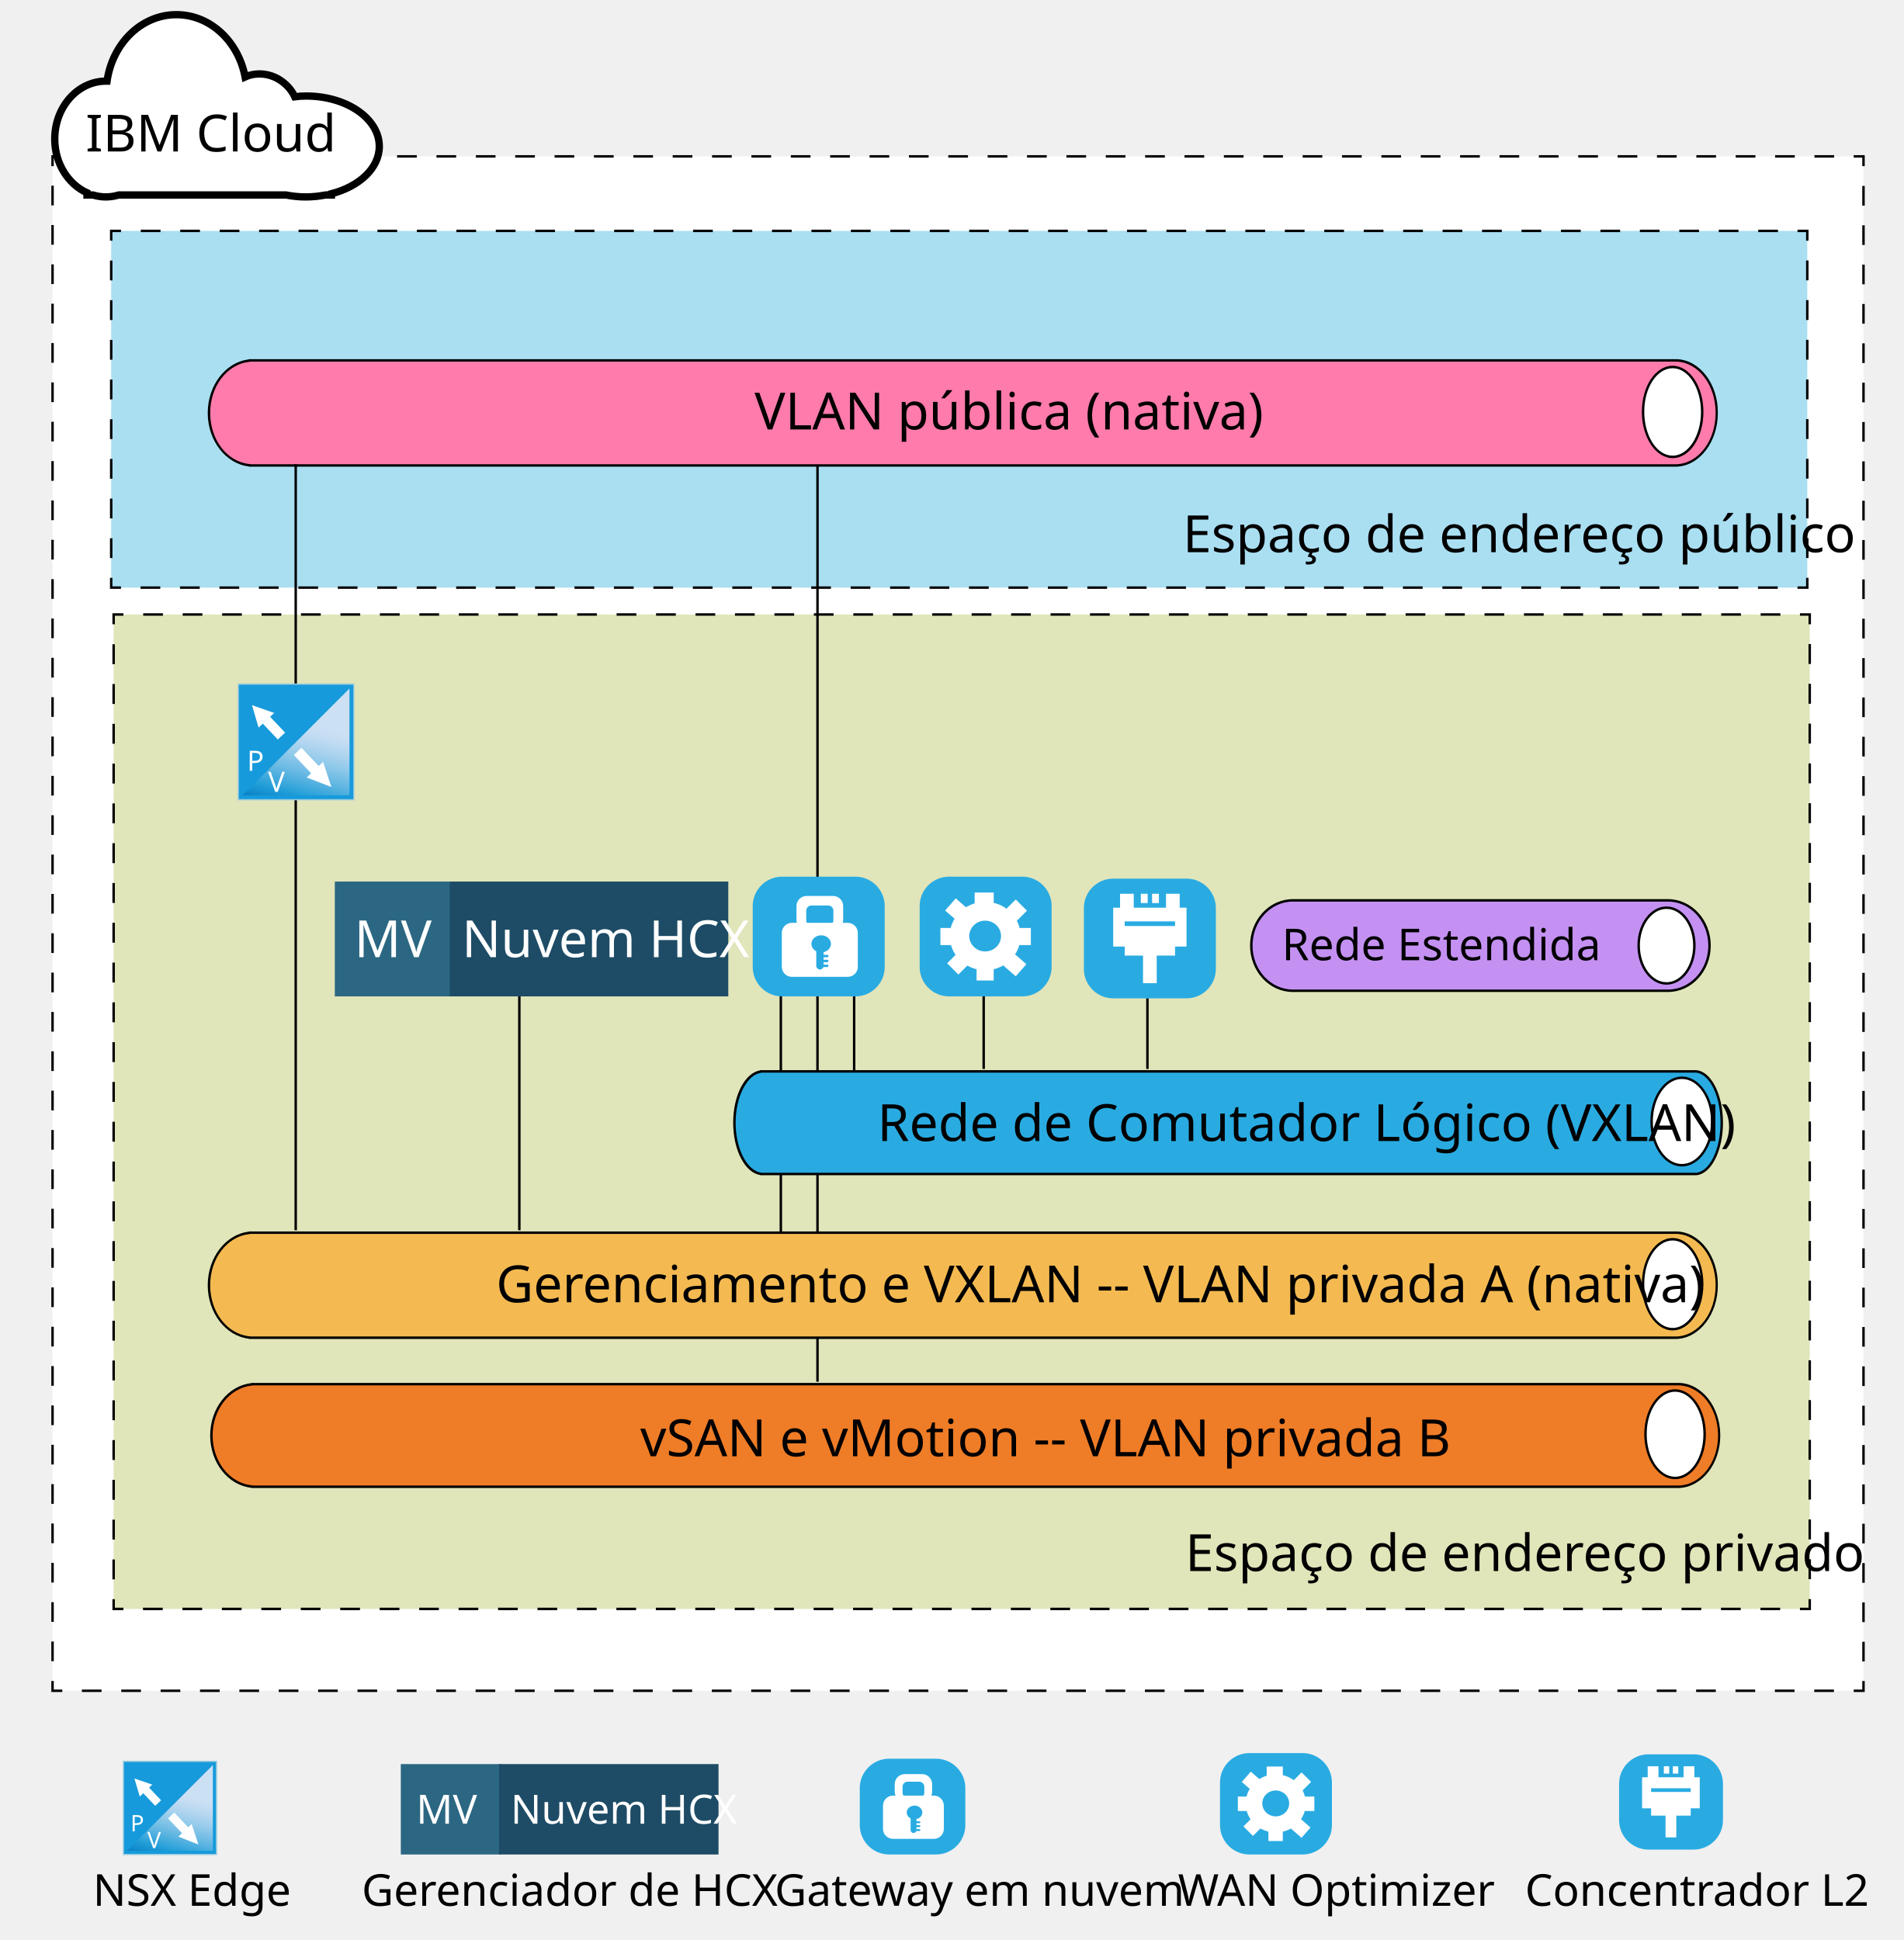
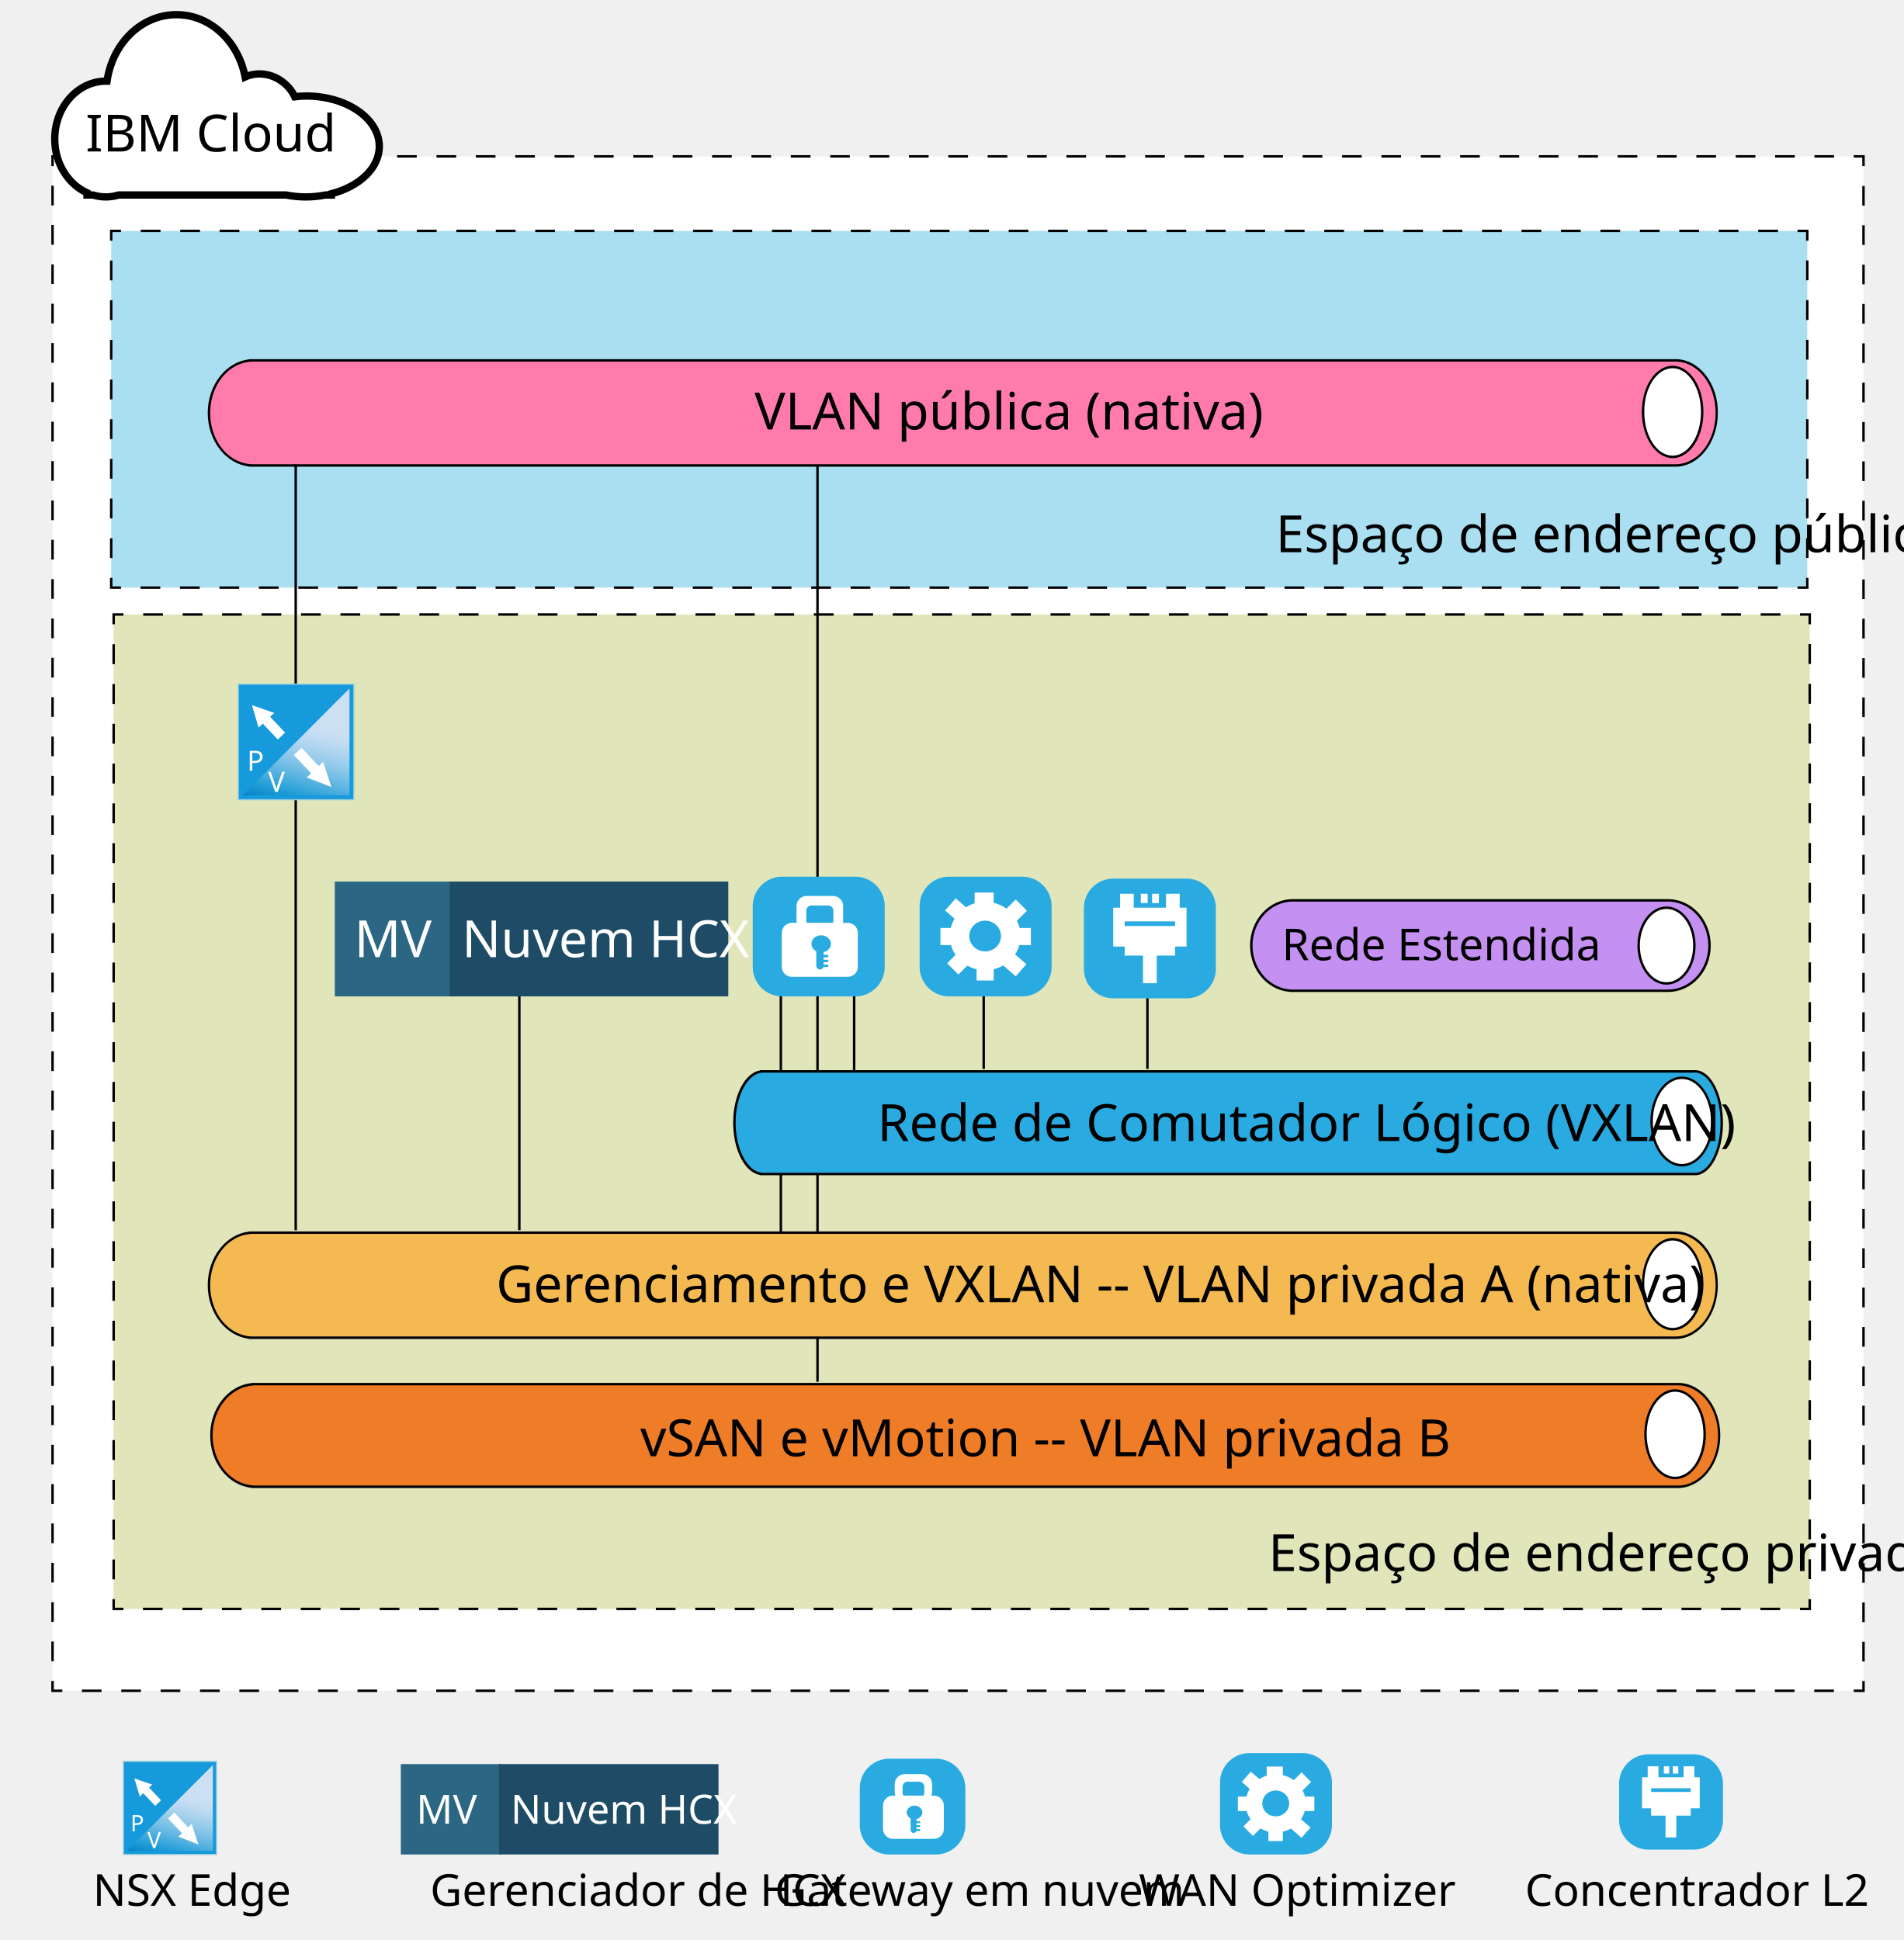
<svg xmlns="http://www.w3.org/2000/svg" version="1.1" x="0px" y="0px" viewBox="0 0 779 794" style="enable-background:new 0 0 779 794;" xml:space="preserve">
  <style type="text/css">
	.st0{fill:#FFFFFF;}
	.st1{fill:none;stroke:#000000;stroke-miterlimit:10;}
	.st2{fill:none;stroke:#000000;stroke-miterlimit:10;stroke-dasharray:8.055,8.055;}
	.st3{fill:none;stroke:#000000;stroke-miterlimit:10;stroke-dasharray:8.052,8.052;}
	.st4{fill:#AADFF2;}
	.st5{fill:none;stroke:#000000;stroke-miterlimit:10;stroke-dasharray:8.071,8.071;}
	.st6{fill:none;stroke:#000000;stroke-miterlimit:10;stroke-dasharray:8.118,8.118;}
	.st7{font-family:'MyriadPro-Regular';}
	.st8{font-size:21px;}
	.st9{fill:#E1E5BA;}
	.st10{fill:none;stroke:#000000;stroke-miterlimit:10;stroke-dasharray:8.143,8.143;}
	.st11{fill:#FFFFFF;stroke:#000000;stroke-width:3;stroke-miterlimit:10;}
	.st12{fill:#FF7BAC;}
	.st13{font-family:'IBMPlexSans';}
	.st14{fill:#29ABE2;}
	.st15{font-size:18px;}
	.st16{fill:#EF7C26;}
	.st17{fill:#C491F2;stroke:#000000;stroke-miterlimit:10;}
	.st18{fill:#FFFFFF;stroke:#000000;stroke-miterlimit:10;}
	.st19{fill:#F4BA51;}
	.st20{fill:#169ADB;stroke:#9BCCDD;stroke-width:0.5;stroke-miterlimit:10;}
	.st21{fill:url(#SVGID_1_);}
	.st22{font-size:11.465px;}
	.st23{fill:url(#SVGID_2_);}
	.st24{font-size:9.228px;}
	.st25{fill:#2B6782;}
	.st26{fill:#1E4C66;}
	.st27{font-size:16.532px;}
</style>
  <g id="Outter_dash_rectangle">
    <g>
      <rect x="21.5" y="64" class="st0" width="741" height="628" />
      <g>
        <polyline class="st1" points="762.5,688 762.5,692 758.5,692    " />
        <line class="st2" x1="750.4" y1="692" x2="29.5" y2="692" />
        <polyline class="st1" points="25.5,692 21.5,692 21.5,688    " />
        <line class="st3" x1="21.5" y1="679.9" x2="21.5" y2="72" />
        <polyline class="st1" points="21.5,68 21.5,64 25.5,64    " />
        <line class="st2" x1="33.6" y1="64" x2="754.5" y2="64" />
        <polyline class="st1" points="758.5,64 762.5,64 762.5,68    " />
        <line class="st3" x1="762.5" y1="76.1" x2="762.5" y2="684" />
      </g>
    </g>
  </g>
  <g id="Public_address_space_rectangle">
    <g>
      <rect x="45.5" y="94.5" class="st4" width="694" height="146" />
      <g>
        <polyline class="st1" points="739.5,236.5 739.5,240.5 735.5,240.5    " />
        <line class="st5" x1="727.4" y1="240.5" x2="53.5" y2="240.5" />
        <polyline class="st1" points="49.5,240.5 45.5,240.5 45.5,236.5    " />
        <line class="st6" x1="45.5" y1="228.4" x2="45.5" y2="102.6" />
        <polyline class="st1" points="45.5,98.5 45.5,94.5 49.5,94.5    " />
        <line class="st5" x1="57.6" y1="94.5" x2="731.5" y2="94.5" />
        <polyline class="st1" points="735.5,94.5 739.5,94.5 739.5,98.5    " />
        <line class="st6" x1="739.5" y1="106.6" x2="739.5" y2="232.4" />
      </g>
    </g>
-     <text transform="matrix(1 0 0 1 484 226)" class="st7 st8">Espaço de endereço público</text>
+     <text transform="matrix(1 0 0 1 522 226)" class="st7 st8">Espaço de endereço público</text>
  </g>
  <g id="Private_address_space_rectangle">
    <g>
      <rect x="46.5" y="251.5" class="st9" width="694" height="407" />
      <g>
        <polyline class="st1" points="740.5,654.5 740.5,658.5 736.5,658.5    " />
        <line class="st5" x1="728.4" y1="658.5" x2="54.5" y2="658.5" />
        <polyline class="st1" points="50.5,658.5 46.5,658.5 46.5,654.5    " />
        <line class="st10" x1="46.5" y1="646.4" x2="46.5" y2="259.6" />
        <polyline class="st1" points="46.5,255.5 46.5,251.5 50.5,251.5    " />
        <line class="st5" x1="58.6" y1="251.5" x2="732.5" y2="251.5" />
        <polyline class="st1" points="736.5,251.5 740.5,251.5 740.5,255.5    " />
        <line class="st10" x1="740.5" y1="263.6" x2="740.5" y2="650.4" />
      </g>
    </g>
-     <text transform="matrix(1 0 0 1 485 643)" class="st7 st8">Espaço de endereço privado</text>
+     <text transform="matrix(1 0 0 1 519 643)" class="st7 st8">Espaço de endereço privado</text>
  </g>
  <g id="ibm_cloud">
    <g>
      <path class="st11" d="M155.2,59.9c0-11.4-13.4-20.6-29.9-20.6c-1.6,0-3.2,0.1-4.7,0.3c-1-2.2-2.6-4.2-4.6-5.8    c-4.7-3.8-10.8-4.5-15.7-2.3C97.5,16.9,86,6,72.2,6C57.8,6,46,17.8,43.8,33.2c-0.1,0-0.2,0-0.4,0c-11.6,0-21,10.6-21,23.7    c0,10,5.5,18.5,13.2,22v0.9h2.4c1.7,0.5,3.5,0.8,5.3,0.8c1.8,0,3.6-0.3,5.3-0.8h68.4c2.6,0.5,5.3,0.8,8.1,0.8    c2.8,0,5.5-0.3,8.1-0.8h2.4v-0.5C147.1,76.3,155.2,68.8,155.2,59.9z" />
      <text transform="matrix(1 0 0 1 35 62)" class="st7 st8">IBM Cloud</text>
    </g>
  </g>
  <g id="lines">
</g>
  <g id="pubic_VLAN_native">
    <g>
      <g>
        <g>
          <g>
            <path class="st12" d="M102.3,190.5L102.3,190.5l-0.4-0.1c-9.3-1.1-16.4-10.3-16.4-21.4s7-20.3,16.4-21.4l0.4-0.1v-0.1h583.6       l0.2,0c9.2,0.4,16.4,9.8,16.4,21.5s-7.2,21.1-16.4,21.5l-0.4,0H102.3z" />
            <path d="M685.7,148l0.4,0c8.9,0.4,15.9,9.6,15.9,21s-7,20.6-15.9,21l-0.3,0h-583l-0.9-0.1c-9.1-1-15.9-10-15.9-20.9       s6.9-19.9,15.9-20.9l0.9-0.1H685.7 M686.2,147H101.8v0.1C92.4,148.2,85,157.6,85,169c0,11.4,7.4,20.8,16.8,21.9v0.1h584.3v0       c9.3-0.4,16.8-10.1,16.8-22C703,157.1,695.5,147.4,686.2,147L686.2,147L686.2,147z" />
          </g>
          <g>
            <path class="st0" d="M684.4,186.9c-6.7,0-12.1-8.2-12.1-18.4c0-10.1,5.4-18.4,12.1-18.4s12.1,8.2,12.1,18.4       C696.5,178.7,691,186.9,684.4,186.9z" />
            <path d="M684.4,150.7c6.4,0,11.6,8,11.6,17.9c0,9.8-5.2,17.9-11.6,17.9s-11.6-8-11.6-17.9C672.7,158.7,678,150.7,684.4,150.7        M684.4,149.7c-7,0-12.6,8.4-12.6,18.9c0,10.4,5.7,18.9,12.6,18.9c7,0,12.6-8.4,12.6-18.9C697,158.1,691.3,149.7,684.4,149.7       L684.4,149.7z" />
          </g>
        </g>
      </g>
      <text transform="matrix(1 0 0 1 308.75 175.75)" class="st13 st8">VLAN pública (nativa)</text>
    </g>
  </g>
  <g id="security_lock_icon">
    <g>
      <line class="st1" x1="334.5" y1="190.5" x2="334.5" y2="565.5" />
      <line class="st1" x1="319.5" y1="407.5" x2="319.5" y2="504.5" />
      <line class="st1" x1="349.5" y1="407.5" x2="349.5" y2="438.5" />
      <g>
        <path class="st14" d="M350,407.8h-30c-6.6,0-12-5.4-12-12v-25c0-6.6,5.4-12,12-12h30c6.6,0,12,5.4,12,12v25     C362,402.4,356.6,407.8,350,407.8z" />
        <g>
          <g>
            <path class="st0" d="M340.9,380.8h-10.9c-2.2,0-4.1-1.8-4.1-4.1v-5.9c0-2.2,1.8-4.1,4.1-4.1h10.9c2.2,0,4.1,1.8,4.1,4.1v5.9       C345,378.9,343.2,380.8,340.9,380.8z" />
            <path class="st14" d="M338.9,378.8h-6.9c-1.1,0-2.1-0.9-2.1-2.1v-4c0-1.1,0.9-2.1,2.1-2.1h6.9c1.1,0,2.1,0.9,2.1,2.1v4       C341,377.8,340.1,378.8,338.9,378.8z" />
            <path class="st0" d="M346.9,399.8h-22.9c-2.2,0-4.1-1.8-4.1-4.1v-13.9c0-2.2,1.8-4.1,4.1-4.1h22.9c2.2,0,4.1,1.8,4.1,4.1v13.9       C351,397.9,349.2,399.8,346.9,399.8z" />
          </g>
          <g>
            <ellipse class="st14" cx="336" cy="386.3" rx="4" ry="3.5" />
            <path class="st14" d="M335.5,396.8L335.5,396.8c-0.8,0-1.5-0.7-1.5-1.5v-7c0-0.8,0.7-1.5,1.5-1.5l0,0c0.8,0,1.5,0.7,1.5,1.5v7       C337,396.1,336.3,396.8,335.5,396.8z" />
            <path class="st14" d="M338.5,391.8h-2c-0.3,0-0.5-0.2-0.5-0.5l0,0c0-0.3,0.2-0.5,0.5-0.5h2c0.3,0,0.5,0.2,0.5,0.5l0,0       C339,391.5,338.8,391.8,338.5,391.8z" />
            <path class="st14" d="M338.5,393.8h-2c-0.3,0-0.5-0.2-0.5-0.5l0,0c0-0.3,0.2-0.5,0.5-0.5h2c0.3,0,0.5,0.2,0.5,0.5l0,0       C339,393.5,338.8,393.8,338.5,393.8z" />
            <path class="st14" d="M338.5,395.8h-2c-0.3,0-0.5-0.2-0.5-0.5l0,0c0-0.3,0.2-0.5,0.5-0.5h2c0.3,0,0.5,0.2,0.5,0.5l0,0       C339,395.5,338.8,395.8,338.5,395.8z" />
          </g>
        </g>
      </g>
    </g>
  </g>
  <g id="security_lock_bottom">
    <g>
      <path class="st14" d="M383,759h-19.2c-6.6,0-12-5.4-12-12v-15.2c0-6.6,5.4-12,12-12H383c6.6,0,12,5.4,12,12V747    C395,753.6,389.6,759,383,759z" />
      <g>
        <g>
          <path class="st0" d="M377.3,737.4h-7.1c-2.2,0-4.1-1.8-4.1-4.1v-3.1c0-2.2,1.8-4.1,4.1-4.1h7.1c2.2,0,4.1,1.8,4.1,4.1v3.1      C381.4,735.6,379.6,737.4,377.3,737.4z" />
          <path class="st14" d="M376.1,735.8h-4.7c-1.1,0-2.1-0.9-2.1-2.1v-2.4c0-1.1,0.9-2.1,2.1-2.1h4.7c1.1,0,2.1,0.9,2.1,2.1v2.4      C378.2,734.9,377.3,735.8,376.1,735.8z" />
          <path class="st0" d="M382.1,752.6h-16.7c-2.2,0-4.1-1.8-4.1-4.1V739c0-2.2,1.8-4.1,4.1-4.1h16.7c2.2,0,4.1,1.8,4.1,4.1v9.5      C386.2,750.8,384.4,752.6,382.1,752.6z" />
        </g>
        <g>
          <ellipse class="st14" cx="374.2" cy="741.8" rx="3.2" ry="2.8" />
          <path class="st14" d="M373.8,750.2L373.8,750.2c-0.7,0-1.2-0.5-1.2-1.2v-5.6c0-0.7,0.5-1.2,1.2-1.2h0c0.7,0,1.2,0.5,1.2,1.2v5.6      C375,749.7,374.4,750.2,373.8,750.2z" />
          <path class="st14" d="M376.2,746.2h-1.6c-0.2,0-0.4-0.2-0.4-0.4v0c0-0.2,0.2-0.4,0.4-0.4h1.6c0.2,0,0.4,0.2,0.4,0.4v0      C376.6,746,376.4,746.2,376.2,746.2z" />
          <path class="st14" d="M376.2,747.8h-1.6c-0.2,0-0.4-0.2-0.4-0.4v0c0-0.2,0.2-0.4,0.4-0.4h1.6c0.2,0,0.4,0.2,0.4,0.4v0      C376.6,747.6,376.4,747.8,376.2,747.8z" />
          <path class="st14" d="M376.2,749.4h-1.6c-0.2,0-0.4-0.2-0.4-0.4v0c0-0.2,0.2-0.4,0.4-0.4h1.6c0.2,0,0.4,0.2,0.4,0.4v0      C376.6,749.2,376.4,749.4,376.2,749.4z" />
        </g>
      </g>
    </g>
    <text transform="matrix(1 0 0 1 317 780)" class="st7 st15">Gateway em nuvem</text>
  </g>
  <g id="gear_bottom">
    <g>
      <path class="st14" d="M533,759h-21.8c-6.6,0-12-5.4-12-12v-17.5c0-6.6,5.4-12,12-12H533c6.6,0,12,5.4,12,12V747    C545,753.6,539.6,759,533,759z" />
      <g>
        <g>
          <g>
            <g>
              <g>
                <ellipse class="st0" cx="522" cy="738.1" rx="12.3" ry="11.9" />
                <ellipse class="st14" cx="522" cy="738.1" rx="5.5" ry="5.3" />
              </g>
              <rect x="518.3" y="723" class="st0" width="6.6" height="4.2" />
              <rect x="519" y="748.4" class="st0" width="5.9" height="5.1" />
            </g>
            <rect x="532.7" y="735.3" class="st0" width="5.1" height="5.9" />
            <rect x="506.5" y="735.3" class="st0" width="5.1" height="5.9" />
          </g>
          <rect x="509.3" y="726.2" transform="matrix(0.7526 0.6585 -0.6585 0.7526 606.7064 -156.8211)" class="st0" width="5.6" height="5.6" />
          <rect x="528" y="744.9" transform="matrix(0.7526 0.6585 -0.6585 0.7526 623.8824 -165.1461)" class="st0" width="7.3" height="5.6" />
        </g>
        <rect x="529.6" y="726.5" transform="matrix(0.7071 0.7071 -0.7071 0.7071 671.8127 -162.7813)" class="st0" width="5.5" height="6.1" />
        <rect x="509.9" y="744.8" transform="matrix(0.7071 0.7071 -0.7071 0.7071 678.7737 -143.5796)" class="st0" width="5.5" height="5.5" />
      </g>
    </g>
-     <text transform="matrix(1 0 0 1 482 780)" class="st7 st15">WAN Optimizer</text>
+     <text transform="matrix(1 0 0 1 466 780)" class="st7 st15">WAN Optimizer</text>
  </g>
  <g id="gear_icon">
    <g>
      <line class="st1" x1="402.5" y1="407.5" x2="402.5" y2="437.5" />
      <g>
        <path class="st14" d="M418.3,407.8h-30c-6.6,0-12-5.4-12-12v-25c0-6.6,5.4-12,12-12h30c6.6,0,12,5.4,12,12v25     C430.3,402.4,424.9,407.8,418.3,407.8z" />
        <g>
          <g>
            <g>
              <g>
                <g>
                  <ellipse class="st0" cx="403.1" cy="383.1" rx="14.5" ry="14" />
                  <ellipse class="st14" cx="403.1" cy="383.1" rx="6.5" ry="6.3" />
                </g>
                <rect x="398.8" y="365.3" class="st0" width="7.8" height="5" />
                <rect x="399.6" y="395.3" class="st0" width="7" height="6" />
              </g>
              <rect x="415.8" y="379.8" class="st0" width="6" height="7" />
              <rect x="384.8" y="379.8" class="st0" width="6" height="7" />
            </g>
            <rect x="388.1" y="369" transform="matrix(0.7526 0.6585 -0.6585 0.7526 341.9793 -165.5926)" class="st0" width="6.6" height="6.6" />
            <rect x="410.2" y="391" transform="matrix(0.7526 0.6585 -0.6585 0.7526 362.2429 -175.4187)" class="st0" width="8.6" height="6.6" />
          </g>
          <rect x="412.1" y="369.4" transform="matrix(0.7071 0.7071 -0.7071 0.7071 385.4124 -184.4679)" class="st0" width="6.5" height="7.2" />
          <rect x="388.9" y="391" transform="matrix(0.7071 0.7071 -0.7071 0.7071 393.6287 -161.8037)" class="st0" width="6.5" height="6.5" />
        </g>
      </g>
    </g>
  </g>
  <g id="L2_concentrator">
    <g>
      <line class="st1" x1="469.5" y1="408.5" x2="469.5" y2="437.5" />
      <g>
        <path class="st14" d="M485.5,408.6h-30c-6.6,0-12-5.4-12-12v-25c0-6.6,5.4-12,12-12h30c6.6,0,12,5.4,12,12v25     C497.5,403.2,492.1,408.6,485.5,408.6z" />
        <g>
          <rect x="455.5" y="371.5" class="st0" width="30" height="15.9" />
          <rect x="460.2" y="383.6" class="st0" width="20.6" height="7.5" />
          <rect x="460.2" y="377.1" class="st14" width="20.6" height="1.9" />
          <rect x="467.7" y="389.3" class="st0" width="5.6" height="13.1" />
          <rect x="458.3" y="365.8" class="st0" width="5.6" height="10.3" />
          <rect x="466.8" y="365.8" class="st0" width="2.8" height="3.8" />
          <rect x="471.4" y="365.8" class="st0" width="2.8" height="3.8" />
          <rect x="477.1" y="365.8" class="st0" width="5.6" height="10.3" />
        </g>
      </g>
    </g>
  </g>
  <g id="vSAN_vMotion">
    <g id="Layer_7">
	</g>
    <g>
      <g>
        <g>
          <path class="st16" d="M103.3,608.5L103.3,608.5l-0.4-0.1c-9.3-1-16.4-10-16.4-20.9s7-19.9,16.4-20.9l0.4,0v0h583.6l0.2,0      c9.2,0.4,16.4,9.6,16.4,21s-7.2,20.6-16.4,21l-0.4,0H103.3z" />
          <path d="M686.7,567l0.4,0c8.9,0.4,15.9,9.4,15.9,20.5s-7,20.1-15.9,20.5l-0.3,0h-583l-0.9-0.1c-9.1-1-15.9-9.8-15.9-20.4      s6.9-19.4,15.9-20.4l0.9-0.1H686.7 M687.2,566H102.8v0.1c-9.4,1-16.8,10.2-16.8,21.4c0,11.2,7.4,20.4,16.8,21.4v0.1h584.3v0      c9.3-0.4,16.8-9.9,16.8-21.5S696.5,566.4,687.2,566L687.2,566L687.2,566z" />
        </g>
        <g>
          <path class="st0" d="M685.4,605c-6.7,0-12.1-8-12.1-17.9c0-9.9,5.4-17.9,12.1-17.9s12.1,8,12.1,17.9      C697.5,596.9,692,605,685.4,605z" />
          <path d="M685.4,569.6c6.4,0,11.6,7.8,11.6,17.4c0,9.6-5.2,17.4-11.6,17.4s-11.6-7.8-11.6-17.4      C673.7,577.5,679,569.6,685.4,569.6 M685.4,568.6c-7,0-12.6,8.3-12.6,18.4s5.7,18.4,12.6,18.4c7,0,12.6-8.3,12.6-18.4      S692.3,568.6,685.4,568.6L685.4,568.6z" />
        </g>
      </g>
      <text transform="matrix(1 0 0 1 262 596)" class="st7 st8">vSAN e vMotion -- VLAN privada B</text>
    </g>
  </g>
  <g id="Logical_swiitch">
    <g>
      <g>
        <g>
          <g>
            <path class="st14" d="M311.5,480.5L311.5,480.5l-0.4-0.1c-6-1-10.6-10.2-10.6-20.9s4.7-19.9,10.6-20.9l0.4-0.1v0h382.2l0.2,0       c5.8,0.4,10.6,9.8,10.6,21s-4.7,20.6-10.6,21l-0.3,0H311.5z" />
            <path d="M693.6,439l0.3,0c5.6,0.4,10.1,9.5,10.1,20.5s-4.5,20.1-10.1,20.5l-0.2,0h-382l-0.5-0.1c-5.7-1-10.2-9.9-10.2-20.4       s4.5-19.4,10.2-20.4l0.5-0.1H693.6 M694,438H311v0.1c-6.2,1-11,10.2-11,21.4c0,11.2,4.8,20.4,11,21.4v0.1H694v0       c6.1-0.4,11-9.9,11-21.5S700.1,438.4,694,438L694,438L694,438z" />
          </g>
          <g>
            <path class="st0" d="M688.2,477c-6.8,0-12.4-8-12.4-17.9c0-9.9,5.6-17.9,12.4-17.9c6.8,0,12.4,8,12.4,17.9       C700.6,468.9,695,477,688.2,477z" />
            <path d="M688.2,441.6c6.6,0,11.9,7.8,11.9,17.4c0,9.6-5.3,17.4-11.9,17.4c-6.6,0-11.9-7.8-11.9-17.4       C676.3,449.5,681.6,441.6,688.2,441.6 M688.2,440.6c-7.1,0-12.9,8.3-12.9,18.4c0,10.2,5.8,18.4,12.9,18.4       c7.1,0,12.9-8.3,12.9-18.4C701.1,448.9,695.3,440.6,688.2,440.6L688.2,440.6z" />
          </g>
        </g>
      </g>
      <text transform="matrix(1 0 0 1 359 467)" class="st7 st8">Rede de Comutador Lógico (VXLAN)</text>
    </g>
    <g id="Layer_9">
	</g>
  </g>
  <g id="extended_network">
    <g>
      <g>
        <path class="st17" d="M682.5,368.5H529c-9.4,0-17,8.3-17,18.5c0,10.2,7.6,18.5,17,18.5h153.5c9.4,0,17-8.3,17-18.5     C699.5,376.8,691.9,368.5,682.5,368.5z" />
        <ellipse class="st18" cx="681.9" cy="387" rx="11.4" ry="15.5" />
      </g>
      <text transform="matrix(1 0 0 1 524.5 393)" class="st7 st15">Rede Estendida</text>
    </g>
  </g>
  <g id="management_vxlan">
    <g id="Layer_6">
	</g>
    <g>
      <g>
        <g>
          <path class="st19" d="M102.3,547.5L102.3,547.5l-0.4-0.1c-9.3-1.1-16.4-10.3-16.4-21.4s7-20.3,16.4-21.4l0.4-0.1v-0.1h583.6      l0.2,0c9.2,0.4,16.4,9.8,16.4,21.5s-7.2,21.1-16.4,21.5l-0.4,0H102.3z" />
          <path d="M685.7,505l0.4,0c8.9,0.4,15.9,9.6,15.9,21s-7,20.6-15.9,21l-0.3,0h-583l-0.9-0.1c-9.1-1-15.9-10-15.9-20.9      s6.9-19.9,15.9-20.9l0.9-0.1H685.7 M686.2,504H101.8v0.1C92.4,505.2,85,514.6,85,526c0,11.4,7.4,20.8,16.8,21.9v0.1h584.3v0      c9.3-0.4,16.8-10.1,16.8-22C703,514.1,695.5,504.4,686.2,504L686.2,504L686.2,504z" />
        </g>
        <g>
          <path class="st0" d="M684.4,543.9c-6.7,0-12.1-8.2-12.1-18.4c0-10.1,5.4-18.4,12.1-18.4s12.1,8.2,12.1,18.4      C696.5,535.7,691,543.9,684.4,543.9z" />
          <path d="M684.4,507.7c6.4,0,11.6,8,11.6,17.9c0,9.8-5.2,17.9-11.6,17.9s-11.6-8-11.6-17.9C672.7,515.7,678,507.7,684.4,507.7       M684.4,506.7c-7,0-12.6,8.4-12.6,18.9c0,10.4,5.7,18.9,12.6,18.9c7,0,12.6-8.4,12.6-18.9C697,515.1,691.3,506.7,684.4,506.7      L684.4,506.7z" />
        </g>
      </g>
      <text transform="matrix(1 0 0 1 203 533)" class="st7 st8">Gerenciamento e VXLAN -- VLAN privada A (nativa)</text>
    </g>
  </g>
  <g id="P_x2F_V">
    <g>
      <line class="st1" x1="121" y1="190" x2="121" y2="503.5" />
      <g>
        <g>
          <g>
            <rect x="97.5" y="280" class="st20" width="47.3" height="47.3" />
            <linearGradient id="SVGID_1_" gradientUnits="userSpaceOnUse" x1="128.963" y1="296.721" x2="117.51" y2="338.846">
              <stop offset="0" style="stop-color:#CCE0F4" />
-               <stop offset="7.748766e-002" style="stop-color:#C5DDF3" />
+               <stop offset="7.748766e-02" style="stop-color:#C5DDF3" />
              <stop offset="0.192" style="stop-color:#B1D5EF" />
              <stop offset="0.329" style="stop-color:#90C9EA" />
              <stop offset="0.484" style="stop-color:#63B7E2" />
              <stop offset="0.651" style="stop-color:#2AA1D9" />
              <stop offset="0.683" style="stop-color:#1E9CD7" />
              <stop offset="0.865" style="stop-color:#0075BE" />
              <stop offset="0.994" style="stop-color:#005B97" />
            </linearGradient>
            <polygon class="st21" points="99.3,325.5 143,281.8 143,325.5      " />
          </g>
          <text transform="matrix(1 0 0 1 101.084 315.4692)" class="st0 st13 st22">P</text>
          <text transform="matrix(1 0 0 1 109.6836 324.0688)" class="st0 st13 st22">V</text>
          <g>
            <g>
              <g>
                <g>
                  <polygon class="st0" points="103.1,288.6 105.8,297.8 112.2,291.8         " />
                </g>
              </g>
            </g>
            <g>
              <g>
                <g>
                  <rect x="110" y="293.5" transform="matrix(0.7268 -0.6868 0.6868 0.7268 -174.0401 158.3445)" class="st0" width="4.1" height="9" />
                </g>
              </g>
            </g>
          </g>
          <g>
            <g>
              <g>
                <g>
                  <polygon class="st0" points="135.6,322.1 125.5,318.2 132.2,311.8         " />
                </g>
              </g>
            </g>
            <g>
              <g>
                <g>
                  <rect x="123.2" y="306.1" transform="matrix(0.7268 -0.6868 0.6868 0.7268 -179.5351 171.1431)" class="st0" width="4.3" height="10.4" />
                </g>
              </g>
            </g>
          </g>
        </g>
      </g>
    </g>
  </g>
  <g id="Layer_15">
    <g>
      <g>
        <g>
          <rect x="50.5" y="720.9" class="st20" width="38.1" height="38.1" />
          <linearGradient id="SVGID_2_" gradientUnits="userSpaceOnUse" x1="75.825" y1="734.393" x2="66.606" y2="768.3">
            <stop offset="0" style="stop-color:#CCE0F4" />
-             <stop offset="7.748766e-002" style="stop-color:#C5DDF3" />
+             <stop offset="7.748766e-02" style="stop-color:#C5DDF3" />
            <stop offset="0.192" style="stop-color:#B1D5EF" />
            <stop offset="0.329" style="stop-color:#90C9EA" />
            <stop offset="0.484" style="stop-color:#63B7E2" />
            <stop offset="0.651" style="stop-color:#2AA1D9" />
            <stop offset="0.683" style="stop-color:#1E9CD7" />
            <stop offset="0.865" style="stop-color:#0075BE" />
            <stop offset="0.994" style="stop-color:#005B97" />
          </linearGradient>
          <polygon class="st23" points="52,757.5 87.1,722.4 87.1,757.5     " />
        </g>
        <text transform="matrix(1 0 0 1 53.3848 749.484)" class="st0 st13 st24">P</text>
        <text transform="matrix(1 0 0 1 60.3071 756.4059)" class="st0 st13 st24">V</text>
        <g>
          <g>
            <g>
              <g>
                <polygon class="st0" points="55,727.9 57.2,735.3 62.3,730.4        " />
              </g>
            </g>
          </g>
          <g>
            <g>
              <g>
                <rect x="60.6" y="731.8" transform="matrix(0.7268 -0.6868 0.6868 0.7268 -488.0847 243.6074)" class="st0" width="3.3" height="7.2" />
              </g>
            </g>
          </g>
        </g>
        <g>
          <g>
            <g>
              <g>
                <polygon class="st0" points="81.2,754.9 73,751.7 78.4,746.5        " />
              </g>
            </g>
          </g>
          <g>
            <g>
              <g>
-                 <rect x="71.2" y="741.9" transform="matrix(0.7268 -0.6868 0.6868 0.7268 -492.5203 253.9218)" class="st0" width="3.5" height="8.4" />
+                 <rect x="71.2" y="741.9" transform="matrix(0.7268 -0.6868 0.6868 0.7268 -492.5203 253.9219)" class="st0" width="3.5" height="8.4" />
              </g>
            </g>
          </g>
        </g>
      </g>
    </g>
    <text transform="matrix(1 0 0 1 38 780)" class="st7 st15">NSX Edge</text>
  </g>
  <g id="L2_concentrator_bottom">
    <g>
      <path class="st14" d="M693,757h-18.5c-6.6,0-12-5.4-12-12v-15c0-6.6,5.4-12,12-12H693c6.6,0,12,5.4,12,12v15    C705,751.6,699.6,757,693,757z" />
      <g>
        <rect x="671.9" y="727.4" class="st0" width="23.6" height="12.7" />
        <rect x="675.6" y="737.1" class="st0" width="16.2" height="6" />
        <rect x="675.6" y="731.9" class="st14" width="16.2" height="1.5" />
        <rect x="681.5" y="741.6" class="st0" width="4.4" height="10.4" />
        <rect x="674.2" y="722.9" class="st0" width="4.4" height="8.2" />
        <rect x="680.8" y="722.9" class="st0" width="2.2" height="3" />
        <rect x="684.5" y="722.9" class="st0" width="2.2" height="3" />
        <rect x="688.9" y="722.9" class="st0" width="4.4" height="8.2" />
      </g>
    </g>
    <text transform="matrix(1 0 0 1 624 780)" class="st7 st15">Concentrador L2</text>
  </g>
  <g id="Layer_16">
    <g>
      <g>
        <rect x="164" y="722" class="st25" width="41.1" height="37" />
        <rect x="204.2" y="722" class="st26" width="89.8" height="37" />
      </g>
      <text transform="matrix(1 0 0 1 170.2979 746.4043)" class="st0 st7 st27">MV</text>
      <text transform="matrix(1 0 0 1 208.9365 746.4043)" class="st0 st7 st27">Nuvem HCX</text>
    </g>
-     <text transform="matrix(1 0 0 1 148 780)" class="st7 st15">Gerenciador de HCX</text>
+     <text transform="matrix(1 0 0 1 176 780)" class="st7 st15">Gerenciador de HCX</text>
  </g>
  <g id="VM_HCX">
    <g>
      <line class="st1" x1="212.5" y1="407.5" x2="212.5" y2="503.5" />
      <g>
        <rect x="137" y="360.8" class="st25" width="48" height="47" />
        <rect x="184" y="360.8" class="st26" width="114" height="47" />
      </g>
      <text transform="matrix(1 0 0 1 145 391.75)" class="st0 st7 st8">MV</text>
      <text transform="matrix(1 0 0 1 189 391.75)" class="st0 st7 st8">Nuvem HCX</text>
    </g>
  </g>
</svg>
